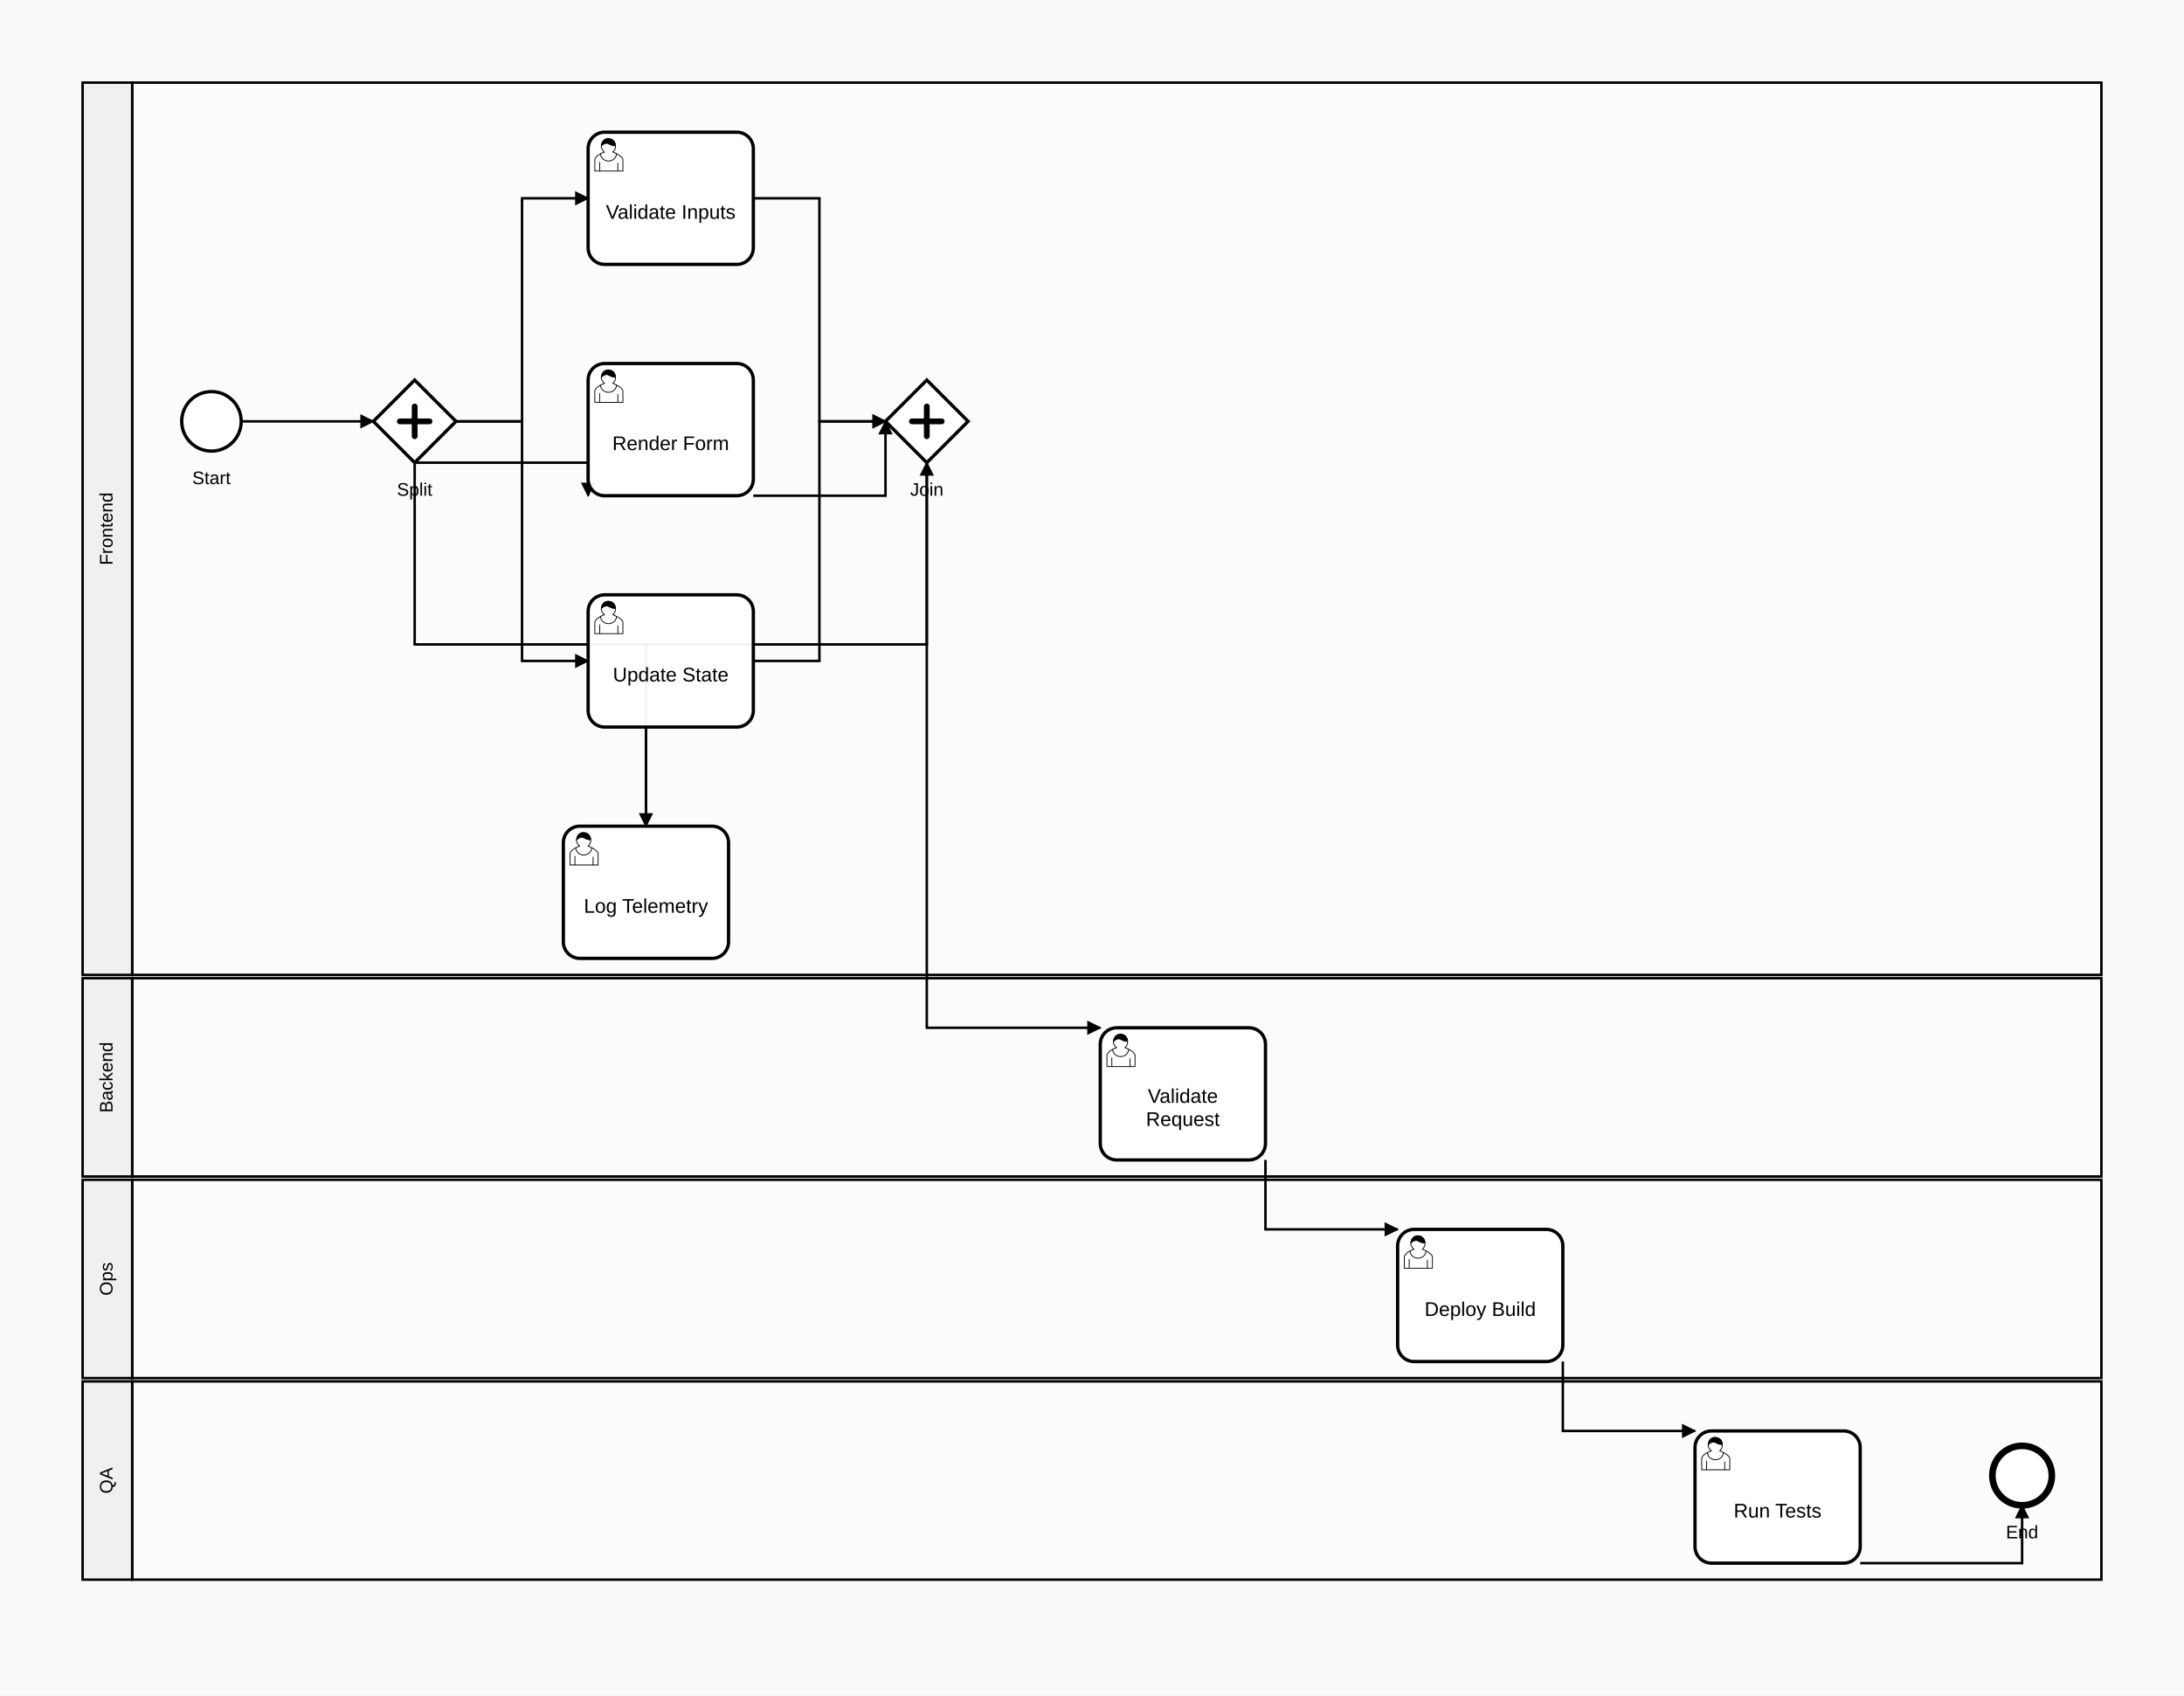
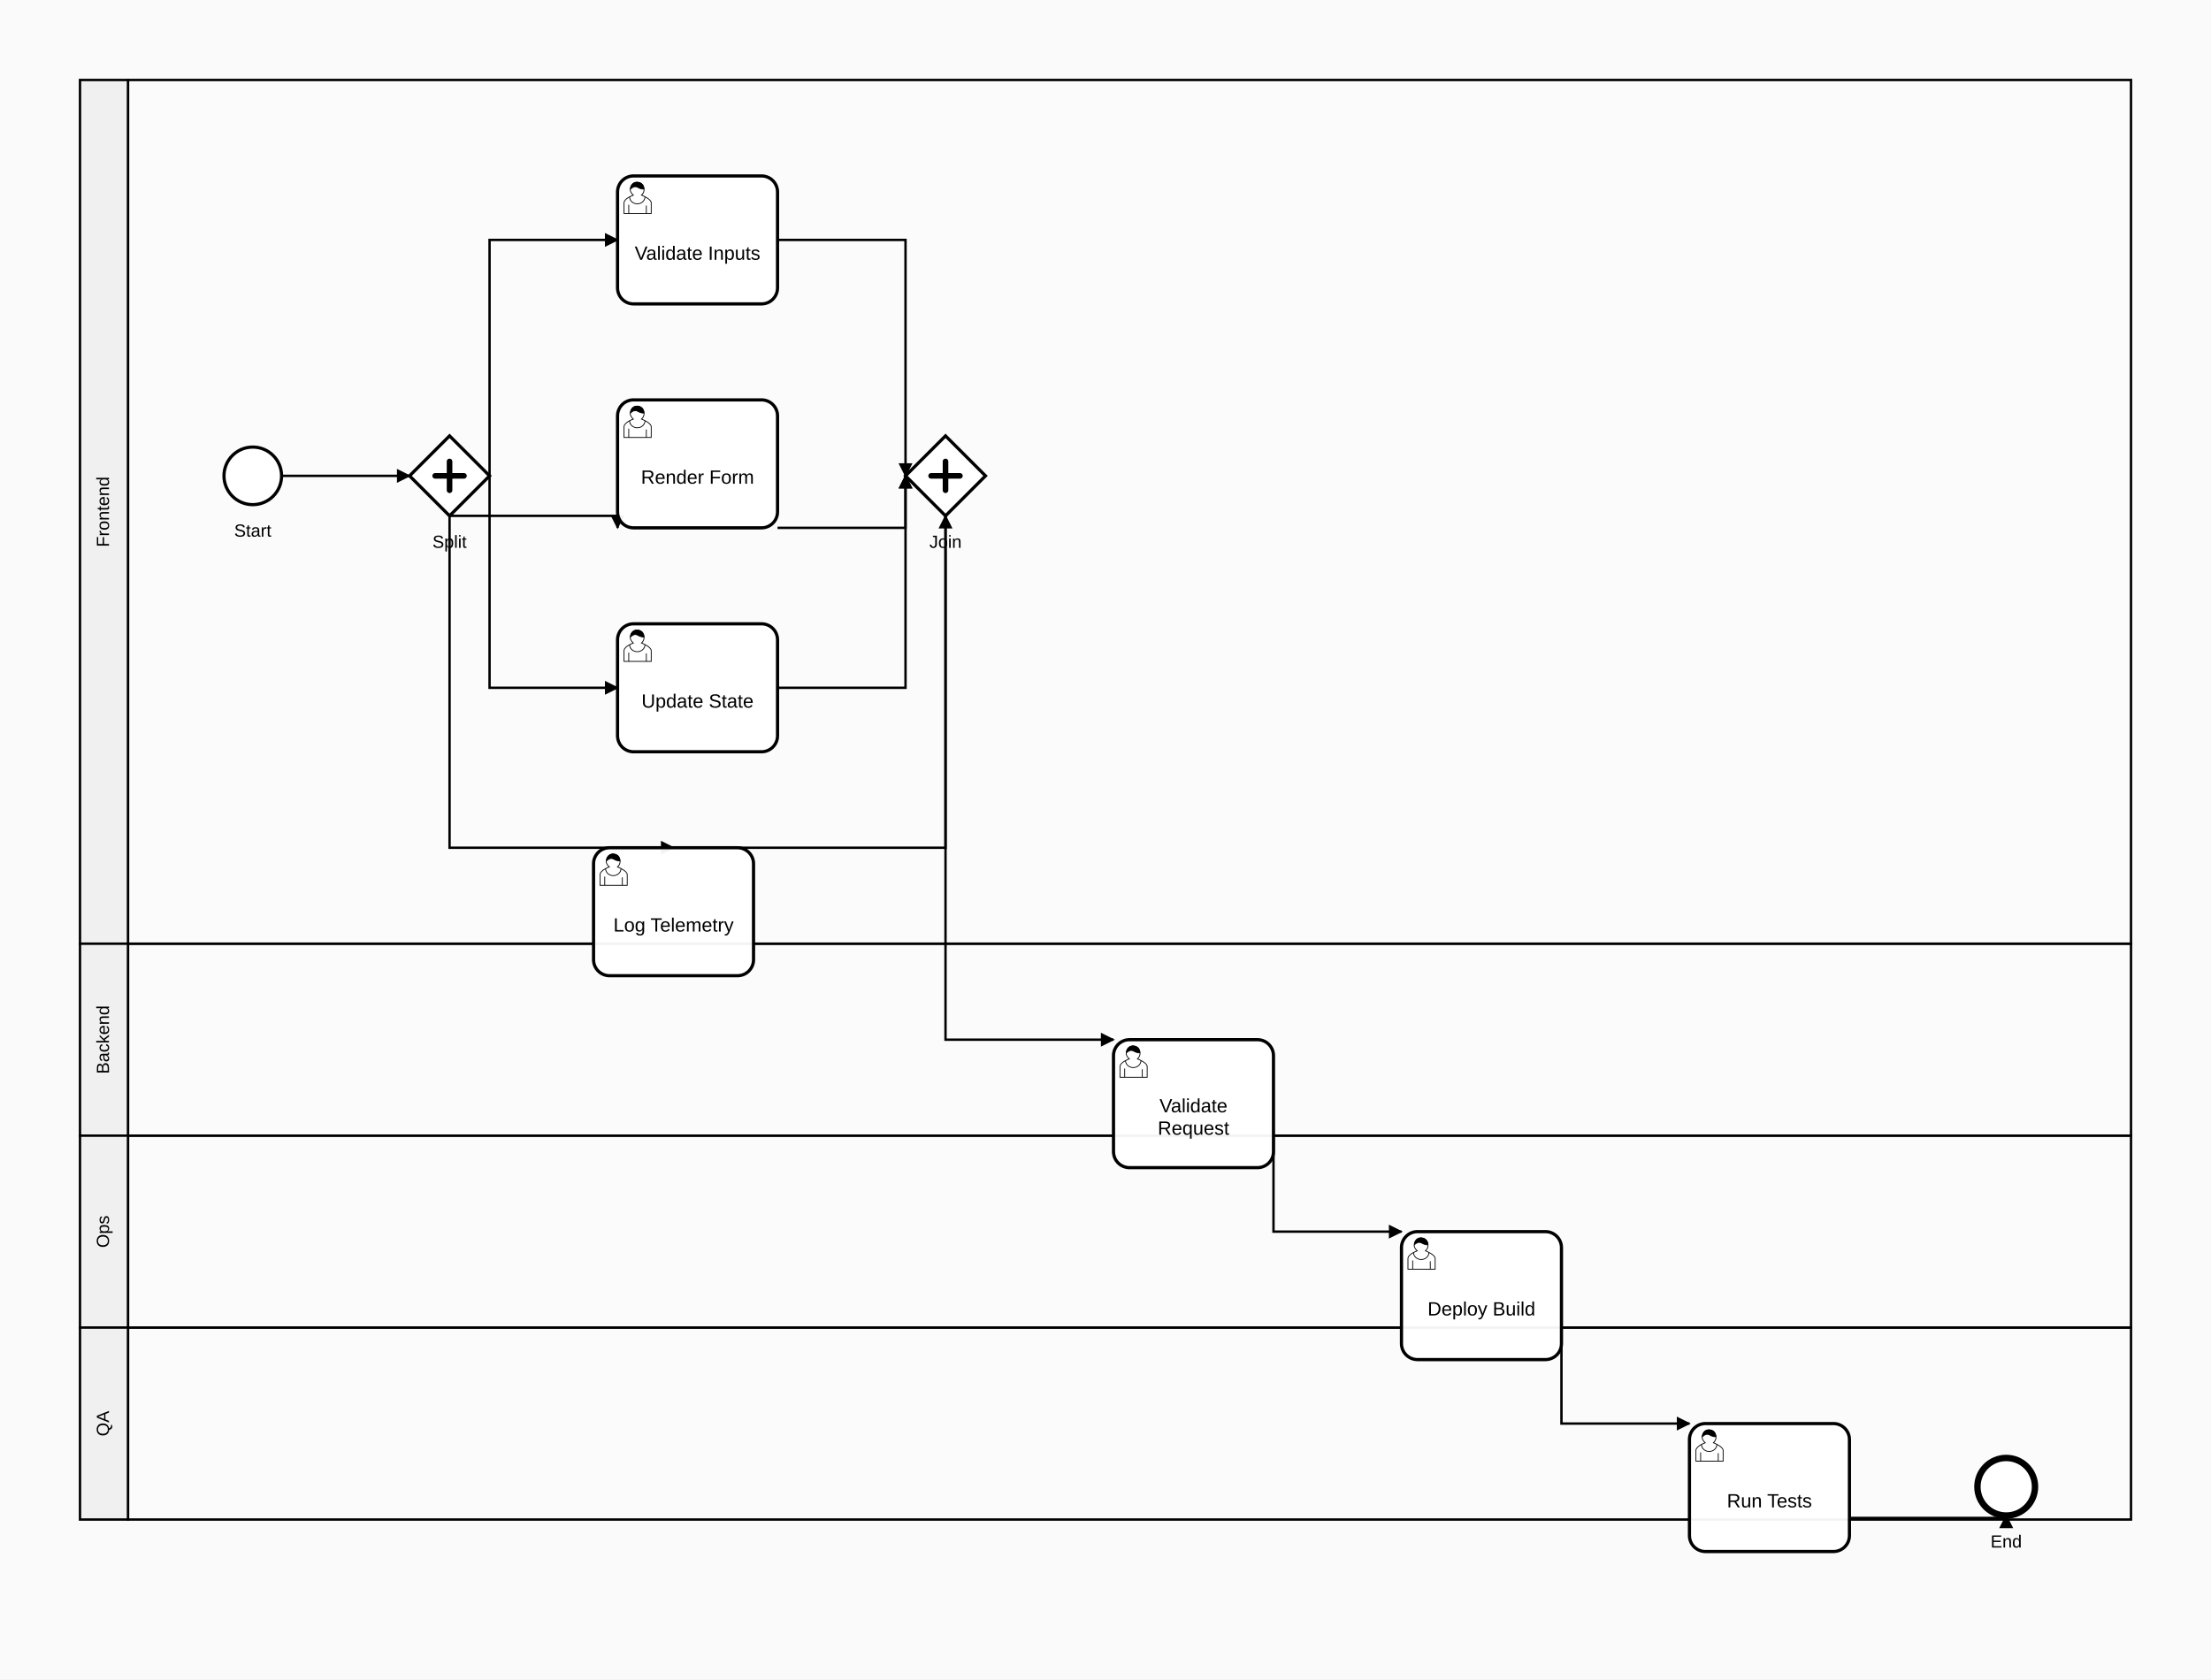
- <svg xmlns="http://www.w3.org/2000/svg" width="1322" height="1026" viewBox="0 0 1322 1026" font-family="Arial, sans-serif">
+ <svg xmlns="http://www.w3.org/2000/svg" width="1382" height="1050" viewBox="0 0 1382 1050" font-family="Arial, sans-serif">
  <defs>
    <marker id="seq-end" viewBox="0 0 20 20" refX="11" refY="10" markerWidth="10" markerHeight="10" orient="auto">
      <path d="M 1 5 L 11 10 L 1 15 Z" fill="#000000" stroke="#000000" stroke-width="1" />
    </marker>
    <marker id="seq-default-src" viewBox="0 0 20 20" refX="6" refY="10" markerWidth="10" markerHeight="10" orient="auto">
      <path d="M 6 3 L 10 17" stroke="#000000" stroke-width="1.5" />
    </marker>
    <marker id="seq-conditional-src" viewBox="0 0 20 20" refX="1" refY="10" markerWidth="12" markerHeight="12" orient="auto">
      <path d="M 1 10 L 8 6 L 15 10 L 8 14 Z" fill="#ffffff" stroke="#000000" stroke-width="1" />
    </marker>
    <marker id="msg-start" viewBox="0 0 20 20" refX="6" refY="6" markerWidth="20" markerHeight="20" orient="auto">
      <circle cx="6" cy="6" r="3.5" fill="#ffffff" stroke="#000000" stroke-width="1" />
    </marker>
    <marker id="msg-end" viewBox="0 0 20 20" refX="8.5" refY="5" markerWidth="20" markerHeight="20" orient="auto">
      <path d="m 1 5 l 0 -3 l 7 3 l -7 3 z" fill="#ffffff" stroke="#000000" stroke-width="1" stroke-linecap="butt" />
    </marker>
    <marker id="assoc-end" viewBox="0 0 20 20" refX="11" refY="10" markerWidth="10" markerHeight="10" orient="auto">
      <path d="M 1 5 L 11 10 L 1 15" fill="none" stroke="#000000" stroke-width="1.5" />
    </marker>
  </defs>
-   <rect width="1322" height="1026" fill="#fafafa" />
-   <rect x="80" y="50" width="1192" height="540" fill="#ffffff" fill-opacity="0.25" stroke="#000000" stroke-width="1.5" />
+   <rect width="1382" height="1050" fill="#fafafa" />
+   <rect x="80" y="50" width="1252" height="540" fill="#ffffff" fill-opacity="0.25" stroke="#000000" stroke-width="1.5" />
  <rect x="50" y="50" width="30" height="540" fill="#f0f0f0" stroke="#000000" stroke-width="1.5" />
  <text x="65" y="320" text-anchor="middle" dominant-baseline="middle" font-size="11" fill="#000000" transform="rotate(-90,65,320)">Frontend</text>
-   <rect x="80" y="592" width="1192" height="120" fill="#ffffff" fill-opacity="0.25" stroke="#000000" stroke-width="1.5" />
-   <rect x="50" y="592" width="30" height="120" fill="#f0f0f0" stroke="#000000" stroke-width="1.5" />
-   <text x="65" y="652" text-anchor="middle" dominant-baseline="middle" font-size="11" fill="#000000" transform="rotate(-90,65,652)">Backend</text>
-   <rect x="80" y="714" width="1192" height="120" fill="#ffffff" fill-opacity="0.25" stroke="#000000" stroke-width="1.5" />
-   <rect x="50" y="714" width="30" height="120" fill="#f0f0f0" stroke="#000000" stroke-width="1.5" />
-   <text x="65" y="774" text-anchor="middle" dominant-baseline="middle" font-size="11" fill="#000000" transform="rotate(-90,65,774)">Ops</text>
-   <rect x="80" y="836" width="1192" height="120" fill="#ffffff" fill-opacity="0.25" stroke="#000000" stroke-width="1.5" />
-   <rect x="50" y="836" width="30" height="120" fill="#f0f0f0" stroke="#000000" stroke-width="1.5" />
-   <text x="65" y="896" text-anchor="middle" dominant-baseline="middle" font-size="11" fill="#000000" transform="rotate(-90,65,896)">QA</text>
-   <path d="M 146 255 L 226 255" stroke="#000000" stroke-width="1.5" fill="none" marker-end="url(#seq-end)" />
-   <path d="M 276 255 L 316 255 L 316 120 L 356 120" stroke="#000000" stroke-width="1.5" fill="none" marker-end="url(#seq-end)" />
-   <path d="M 251 280 L 356 280 L 356 300" stroke="#000000" stroke-width="1.5" fill="none" marker-end="url(#seq-end)" />
-   <path d="M 276 255 L 316 255 L 316 400 L 356 400" stroke="#000000" stroke-width="1.5" fill="none" marker-end="url(#seq-end)" />
-   <path d="M 251 280 L 251 390 L 391 390 L 391 500" stroke="#000000" stroke-width="1.5" fill="none" marker-end="url(#seq-end)" />
-   <path d="M 456 120 L 496 120 L 496 255 L 536 255" stroke="#000000" stroke-width="1.5" fill="none" marker-end="url(#seq-end)" />
-   <path d="M 456 300 L 536 300 L 536 255" stroke="#000000" stroke-width="1.5" fill="none" marker-end="url(#seq-end)" />
-   <path d="M 456 400 L 496 400 L 496 255 L 536 255" stroke="#000000" stroke-width="1.5" fill="none" marker-end="url(#seq-end)" />
-   <path d="M 391 500 L 391 390 L 561 390 L 561 280" stroke="#000000" stroke-width="1.5" fill="none" marker-end="url(#seq-end)" />
-   <path d="M 561 280 L 561 622 L 666 622" stroke="#000000" stroke-width="1.5" fill="none" marker-end="url(#seq-end)" />
-   <path d="M 766 702 L 766 744 L 846 744" stroke="#000000" stroke-width="1.5" fill="none" marker-end="url(#seq-end)" />
-   <path d="M 946 824 L 946 866 L 1026 866" stroke="#000000" stroke-width="1.5" fill="none" marker-end="url(#seq-end)" />
-   <path d="M 1126 946 L 1224 946 L 1224 911" stroke="#000000" stroke-width="1.5" fill="none" marker-end="url(#seq-end)" />
-   <circle cx="128" cy="255" r="18" fill="#ffffff" fill-opacity="0.95" stroke="#000000" stroke-width="2" />
-   <text x="128" y="293" text-anchor="middle" font-size="11" fill="#000000">Start</text>
-   <polygon points="251,230 276,255 251,280 226,255" fill="#ffffff" fill-opacity="0.95" stroke="#000000" stroke-width="2" />
-   <line x1="251" y1="246" x2="251" y2="264" stroke="#000000" stroke-width="3.5" stroke-linecap="round" />
-   <line x1="242" y1="255" x2="260" y2="255" stroke="#000000" stroke-width="3.5" stroke-linecap="round" />
-   <text x="251" y="300" text-anchor="middle" font-size="11" fill="#000000">Split</text>
-   <rect x="356" y="80" width="100" height="80" rx="10" ry="10" fill="#ffffff" fill-opacity="0.95" stroke="#000000" stroke-width="2" />
+   <rect x="80" y="590" width="1252" height="120" fill="#ffffff" fill-opacity="0.25" stroke="#000000" stroke-width="1.5" />
+   <rect x="50" y="590" width="30" height="120" fill="#f0f0f0" stroke="#000000" stroke-width="1.5" />
+   <text x="65" y="650" text-anchor="middle" dominant-baseline="middle" font-size="11" fill="#000000" transform="rotate(-90,65,650)">Backend</text>
+   <rect x="80" y="710" width="1252" height="120" fill="#ffffff" fill-opacity="0.25" stroke="#000000" stroke-width="1.5" />
+   <rect x="50" y="710" width="30" height="120" fill="#f0f0f0" stroke="#000000" stroke-width="1.5" />
+   <text x="65" y="770" text-anchor="middle" dominant-baseline="middle" font-size="11" fill="#000000" transform="rotate(-90,65,770)">Ops</text>
+   <rect x="80" y="830" width="1252" height="120" fill="#ffffff" fill-opacity="0.25" stroke="#000000" stroke-width="1.5" />
+   <rect x="50" y="830" width="30" height="120" fill="#f0f0f0" stroke="#000000" stroke-width="1.5" />
+   <text x="65" y="890" text-anchor="middle" dominant-baseline="middle" font-size="11" fill="#000000" transform="rotate(-90,65,890)">QA</text>
+   <path d="M 176 297.5 L 256 297.5" stroke="#000000" stroke-width="1.5" fill="none" marker-end="url(#seq-end)" />
+   <path d="M 306 297.5 L 306 150 L 386 150" stroke="#000000" stroke-width="1.5" fill="none" marker-end="url(#seq-end)" />
+   <path d="M 281 322.5 L 386 322.5 L 386 330" stroke="#000000" stroke-width="1.5" fill="none" marker-end="url(#seq-end)" />
+   <path d="M 306 297.5 L 306 430 L 386 430" stroke="#000000" stroke-width="1.5" fill="none" marker-end="url(#seq-end)" />
+   <path d="M 281 322.5 L 281 530 L 421 530" stroke="#000000" stroke-width="1.5" fill="none" marker-end="url(#seq-end)" />
+   <path d="M 486 150 L 566 150 L 566 297.5" stroke="#000000" stroke-width="1.5" fill="none" marker-end="url(#seq-end)" />
+   <path d="M 486 330 L 566 330 L 566 297.5" stroke="#000000" stroke-width="1.5" fill="none" marker-end="url(#seq-end)" />
+   <path d="M 486 430 L 566 430 L 566 297.5" stroke="#000000" stroke-width="1.5" fill="none" marker-end="url(#seq-end)" />
+   <path d="M 421 530 L 591 530 L 591 322.5" stroke="#000000" stroke-width="1.5" fill="none" marker-end="url(#seq-end)" />
+   <path d="M 591 322.5 L 591 650 L 696 650" stroke="#000000" stroke-width="1.5" fill="none" marker-end="url(#seq-end)" />
+   <path d="M 796 709 L 796 770 L 876 770" stroke="#000000" stroke-width="1.5" fill="none" marker-end="url(#seq-end)" />
+   <path d="M 976 829 L 976 890 L 1056 890" stroke="#000000" stroke-width="1.5" fill="none" marker-end="url(#seq-end)" />
+   <path d="M 1156 949 L 1254 949 L 1254 947.5" stroke="#000000" stroke-width="1.5" fill="none" marker-end="url(#seq-end)" />
+   <circle cx="158" cy="297.5" r="18" fill="#ffffff" fill-opacity="0.95" stroke="#000000" stroke-width="2" />
+   <text x="158" y="335.5" text-anchor="middle" font-size="11" fill="#000000">Start</text>
+   <polygon points="281,272.5 306,297.5 281,322.5 256,297.5" fill="#ffffff" fill-opacity="0.95" stroke="#000000" stroke-width="2" />
+   <line x1="281" y1="288.5" x2="281" y2="306.5" stroke="#000000" stroke-width="3.5" stroke-linecap="round" />
+   <line x1="272" y1="297.5" x2="290" y2="297.5" stroke="#000000" stroke-width="3.5" stroke-linecap="round" />
+   <text x="281" y="342.5" text-anchor="middle" font-size="11" fill="#000000">Split</text>
+   <rect x="386" y="110" width="100" height="80" rx="10" ry="10" fill="#ffffff" fill-opacity="0.95" stroke="#000000" stroke-width="2" />
  <g>
-     <path d="m 371,92 c 0.909,-0.845 1.594,-2.049 1.594,-3.385 0,-2.554 -1.805,-4.622 -4.357,-4.622 -2.552,0 -4.288,2.068 -4.288,4.622 0,1.348 0.974,2.562 1.896,3.405 -0.529,0.187 -5.669,2.097 -5.794,4.756 v 6.718 h 17 v -6.718 c 0,-2.298 -5.528,-4.595 -6.051,-4.776 z m -8,6 l 0,5.5 m 11,0 l 0,-5" fill="#ffffff" stroke="#000000" stroke-width="0.5" />
-     <path d="m 373.162,93.009 c 0,2.447 -2.158,4.431 -4.821,4.431 -2.665,0 -4.822,-1.981 -4.822,-4.431" fill="none" stroke="#000000" stroke-width="0.5" />
-     <path d="m 364.1,88.2 c 0,0 2.251,-2.358 4.274,-1.177 2.024,1.181 4.221,1.537 4.124,0.965 -0.098,-0.57 -0.117,-3.791 -4.191,-4.136 -3.575,0.001 -4.208,3.367 -4.207,4.348 z" fill="#000000" stroke="#000000" stroke-width="0.5" />
+     <path d="m 401,122 c 0.909,-0.845 1.594,-2.049 1.594,-3.385 0,-2.554 -1.805,-4.622 -4.357,-4.622 -2.552,0 -4.288,2.068 -4.288,4.622 0,1.348 0.974,2.562 1.896,3.405 -0.529,0.187 -5.669,2.097 -5.794,4.756 v 6.718 h 17 v -6.718 c 0,-2.298 -5.528,-4.595 -6.051,-4.776 z m -8,6 l 0,5.5 m 11,0 l 0,-5" fill="#ffffff" stroke="#000000" stroke-width="0.5" />
+     <path d="m 403.162,123.009 c 0,2.447 -2.158,4.431 -4.821,4.431 -2.665,0 -4.822,-1.981 -4.822,-4.431" fill="none" stroke="#000000" stroke-width="0.5" />
+     <path d="m 394.1,118.2 c 0,0 2.251,-2.358 4.274,-1.177 2.024,1.181 4.221,1.537 4.124,0.965 -0.098,-0.57 -0.117,-3.791 -4.191,-4.136 -3.575,0.001 -4.208,3.367 -4.207,4.348 z" fill="#000000" stroke="#000000" stroke-width="0.5" />
  </g>
-   <text x="406" y="129" text-anchor="middle" dominant-baseline="middle" font-size="12" fill="#000000">Validate Inputs</text>
-   <rect x="356" y="220" width="100" height="80" rx="10" ry="10" fill="#ffffff" fill-opacity="0.95" stroke="#000000" stroke-width="2" />
+   <text x="436" y="159" text-anchor="middle" dominant-baseline="middle" font-size="12" fill="#000000">Validate Inputs</text>
+   <rect x="386" y="250" width="100" height="80" rx="10" ry="10" fill="#ffffff" fill-opacity="0.95" stroke="#000000" stroke-width="2" />
  <g>
-     <path d="m 371,232 c 0.909,-0.845 1.594,-2.049 1.594,-3.385 0,-2.554 -1.805,-4.622 -4.357,-4.622 -2.552,0 -4.288,2.068 -4.288,4.622 0,1.348 0.974,2.562 1.896,3.405 -0.529,0.187 -5.669,2.097 -5.794,4.756 v 6.718 h 17 v -6.718 c 0,-2.298 -5.528,-4.595 -6.051,-4.776 z m -8,6 l 0,5.5 m 11,0 l 0,-5" fill="#ffffff" stroke="#000000" stroke-width="0.5" />
-     <path d="m 373.162,233.009 c 0,2.447 -2.158,4.431 -4.821,4.431 -2.665,0 -4.822,-1.981 -4.822,-4.431" fill="none" stroke="#000000" stroke-width="0.5" />
-     <path d="m 364.1,228.2 c 0,0 2.251,-2.358 4.274,-1.177 2.024,1.181 4.221,1.537 4.124,0.965 -0.098,-0.57 -0.117,-3.791 -4.191,-4.136 -3.575,0.001 -4.208,3.367 -4.207,4.348 z" fill="#000000" stroke="#000000" stroke-width="0.5" />
+     <path d="m 401,262 c 0.909,-0.845 1.594,-2.049 1.594,-3.385 0,-2.554 -1.805,-4.622 -4.357,-4.622 -2.552,0 -4.288,2.068 -4.288,4.622 0,1.348 0.974,2.562 1.896,3.405 -0.529,0.187 -5.669,2.097 -5.794,4.756 v 6.718 h 17 v -6.718 c 0,-2.298 -5.528,-4.595 -6.051,-4.776 z m -8,6 l 0,5.5 m 11,0 l 0,-5" fill="#ffffff" stroke="#000000" stroke-width="0.5" />
+     <path d="m 403.162,263.009 c 0,2.447 -2.158,4.431 -4.821,4.431 -2.665,0 -4.822,-1.981 -4.822,-4.431" fill="none" stroke="#000000" stroke-width="0.5" />
+     <path d="m 394.1,258.2 c 0,0 2.251,-2.358 4.274,-1.177 2.024,1.181 4.221,1.537 4.124,0.965 -0.098,-0.57 -0.117,-3.791 -4.191,-4.136 -3.575,0.001 -4.208,3.367 -4.207,4.348 z" fill="#000000" stroke="#000000" stroke-width="0.5" />
  </g>
-   <text x="406" y="269" text-anchor="middle" dominant-baseline="middle" font-size="12" fill="#000000">Render Form</text>
-   <rect x="356" y="360" width="100" height="80" rx="10" ry="10" fill="#ffffff" fill-opacity="0.95" stroke="#000000" stroke-width="2" />
+   <text x="436" y="299" text-anchor="middle" dominant-baseline="middle" font-size="12" fill="#000000">Render Form</text>
+   <rect x="386" y="390" width="100" height="80" rx="10" ry="10" fill="#ffffff" fill-opacity="0.95" stroke="#000000" stroke-width="2" />
  <g>
-     <path d="m 371,372 c 0.909,-0.845 1.594,-2.049 1.594,-3.385 0,-2.554 -1.805,-4.622 -4.357,-4.622 -2.552,0 -4.288,2.068 -4.288,4.622 0,1.348 0.974,2.562 1.896,3.405 -0.529,0.187 -5.669,2.097 -5.794,4.756 v 6.718 h 17 v -6.718 c 0,-2.298 -5.528,-4.595 -6.051,-4.776 z m -8,6 l 0,5.5 m 11,0 l 0,-5" fill="#ffffff" stroke="#000000" stroke-width="0.5" />
-     <path d="m 373.162,373.009 c 0,2.447 -2.158,4.431 -4.821,4.431 -2.665,0 -4.822,-1.981 -4.822,-4.431" fill="none" stroke="#000000" stroke-width="0.5" />
-     <path d="m 364.1,368.2 c 0,0 2.251,-2.358 4.274,-1.177 2.024,1.181 4.221,1.537 4.124,0.965 -0.098,-0.57 -0.117,-3.791 -4.191,-4.136 -3.575,0.001 -4.208,3.367 -4.207,4.348 z" fill="#000000" stroke="#000000" stroke-width="0.5" />
+     <path d="m 401,402 c 0.909,-0.845 1.594,-2.049 1.594,-3.385 0,-2.554 -1.805,-4.622 -4.357,-4.622 -2.552,0 -4.288,2.068 -4.288,4.622 0,1.348 0.974,2.562 1.896,3.405 -0.529,0.187 -5.669,2.097 -5.794,4.756 v 6.718 h 17 v -6.718 c 0,-2.298 -5.528,-4.595 -6.051,-4.776 z m -8,6 l 0,5.5 m 11,0 l 0,-5" fill="#ffffff" stroke="#000000" stroke-width="0.5" />
+     <path d="m 403.162,403.009 c 0,2.447 -2.158,4.431 -4.821,4.431 -2.665,0 -4.822,-1.981 -4.822,-4.431" fill="none" stroke="#000000" stroke-width="0.5" />
+     <path d="m 394.1,398.2 c 0,0 2.251,-2.358 4.274,-1.177 2.024,1.181 4.221,1.537 4.124,0.965 -0.098,-0.57 -0.117,-3.791 -4.191,-4.136 -3.575,0.001 -4.208,3.367 -4.207,4.348 z" fill="#000000" stroke="#000000" stroke-width="0.5" />
  </g>
-   <text x="406" y="409" text-anchor="middle" dominant-baseline="middle" font-size="12" fill="#000000">Update State</text>
-   <rect x="341" y="500" width="100" height="80" rx="10" ry="10" fill="#ffffff" fill-opacity="0.95" stroke="#000000" stroke-width="2" />
+   <text x="436" y="439" text-anchor="middle" dominant-baseline="middle" font-size="12" fill="#000000">Update State</text>
+   <rect x="371" y="530" width="100" height="80" rx="10" ry="10" fill="#ffffff" fill-opacity="0.95" stroke="#000000" stroke-width="2" />
  <g>
-     <path d="m 356,512 c 0.909,-0.845 1.594,-2.049 1.594,-3.385 0,-2.554 -1.805,-4.622 -4.357,-4.622 -2.552,0 -4.288,2.068 -4.288,4.622 0,1.348 0.974,2.562 1.896,3.405 -0.529,0.187 -5.669,2.097 -5.794,4.756 v 6.718 h 17 v -6.718 c 0,-2.298 -5.528,-4.595 -6.051,-4.776 z m -8,6 l 0,5.5 m 11,0 l 0,-5" fill="#ffffff" stroke="#000000" stroke-width="0.5" />
-     <path d="m 358.162,513.009 c 0,2.447 -2.158,4.431 -4.821,4.431 -2.665,0 -4.822,-1.981 -4.822,-4.431" fill="none" stroke="#000000" stroke-width="0.5" />
-     <path d="m 349.1,508.2 c 0,0 2.251,-2.358 4.274,-1.177 2.024,1.181 4.221,1.537 4.124,0.965 -0.098,-0.57 -0.117,-3.791 -4.191,-4.136 -3.575,0.001 -4.208,3.367 -4.207,4.348 z" fill="#000000" stroke="#000000" stroke-width="0.5" />
+     <path d="m 386,542 c 0.909,-0.845 1.594,-2.049 1.594,-3.385 0,-2.554 -1.805,-4.622 -4.357,-4.622 -2.552,0 -4.288,2.068 -4.288,4.622 0,1.348 0.974,2.562 1.896,3.405 -0.529,0.187 -5.669,2.097 -5.794,4.756 v 6.718 h 17 v -6.718 c 0,-2.298 -5.528,-4.595 -6.051,-4.776 z m -8,6 l 0,5.5 m 11,0 l 0,-5" fill="#ffffff" stroke="#000000" stroke-width="0.5" />
+     <path d="m 388.162,543.009 c 0,2.447 -2.158,4.431 -4.821,4.431 -2.665,0 -4.822,-1.981 -4.822,-4.431" fill="none" stroke="#000000" stroke-width="0.5" />
+     <path d="m 379.1,538.2 c 0,0 2.251,-2.358 4.274,-1.177 2.024,1.181 4.221,1.537 4.124,0.965 -0.098,-0.57 -0.117,-3.791 -4.191,-4.136 -3.575,0.001 -4.208,3.367 -4.207,4.348 z" fill="#000000" stroke="#000000" stroke-width="0.5" />
  </g>
-   <text x="391" y="549" text-anchor="middle" dominant-baseline="middle" font-size="12" fill="#000000">Log Telemetry</text>
-   <polygon points="561,230 586,255 561,280 536,255" fill="#ffffff" fill-opacity="0.95" stroke="#000000" stroke-width="2" />
-   <line x1="561" y1="246" x2="561" y2="264" stroke="#000000" stroke-width="3.5" stroke-linecap="round" />
-   <line x1="552" y1="255" x2="570" y2="255" stroke="#000000" stroke-width="3.5" stroke-linecap="round" />
-   <text x="561" y="300" text-anchor="middle" font-size="11" fill="#000000">Join</text>
-   <rect x="666" y="622" width="100" height="80" rx="10" ry="10" fill="#ffffff" fill-opacity="0.95" stroke="#000000" stroke-width="2" />
+   <text x="421" y="579" text-anchor="middle" dominant-baseline="middle" font-size="12" fill="#000000">Log Telemetry</text>
+   <polygon points="591,272.5 616,297.5 591,322.5 566,297.5" fill="#ffffff" fill-opacity="0.95" stroke="#000000" stroke-width="2" />
+   <line x1="591" y1="288.5" x2="591" y2="306.5" stroke="#000000" stroke-width="3.5" stroke-linecap="round" />
+   <line x1="582" y1="297.5" x2="600" y2="297.5" stroke="#000000" stroke-width="3.5" stroke-linecap="round" />
+   <text x="591" y="342.5" text-anchor="middle" font-size="11" fill="#000000">Join</text>
+   <rect x="696" y="650" width="100" height="80" rx="10" ry="10" fill="#ffffff" fill-opacity="0.95" stroke="#000000" stroke-width="2" />
  <g>
-     <path d="m 681,634 c 0.909,-0.845 1.594,-2.049 1.594,-3.385 0,-2.554 -1.805,-4.622 -4.357,-4.622 -2.552,0 -4.288,2.068 -4.288,4.622 0,1.348 0.974,2.562 1.896,3.405 -0.529,0.187 -5.669,2.097 -5.794,4.756 v 6.718 h 17 v -6.718 c 0,-2.298 -5.528,-4.595 -6.051,-4.776 z m -8,6 l 0,5.5 m 11,0 l 0,-5" fill="#ffffff" stroke="#000000" stroke-width="0.5" />
-     <path d="m 683.162,635.009 c 0,2.447 -2.158,4.431 -4.821,4.431 -2.665,0 -4.822,-1.981 -4.822,-4.431" fill="none" stroke="#000000" stroke-width="0.5" />
-     <path d="m 674.1,630.2 c 0,0 2.251,-2.358 4.274,-1.177 2.024,1.181 4.221,1.537 4.124,0.965 -0.098,-0.57 -0.117,-3.791 -4.191,-4.136 -3.575,0.001 -4.208,3.367 -4.207,4.348 z" fill="#000000" stroke="#000000" stroke-width="0.5" />
+     <path d="m 711,662 c 0.909,-0.845 1.594,-2.049 1.594,-3.385 0,-2.554 -1.805,-4.622 -4.357,-4.622 -2.552,0 -4.288,2.068 -4.288,4.622 0,1.348 0.974,2.562 1.896,3.405 -0.529,0.187 -5.669,2.097 -5.794,4.756 v 6.718 h 17 v -6.718 c 0,-2.298 -5.528,-4.595 -6.051,-4.776 z m -8,6 l 0,5.5 m 11,0 l 0,-5" fill="#ffffff" stroke="#000000" stroke-width="0.5" />
+     <path d="m 713.162,663.009 c 0,2.447 -2.158,4.431 -4.821,4.431 -2.665,0 -4.822,-1.981 -4.822,-4.431" fill="none" stroke="#000000" stroke-width="0.5" />
+     <path d="m 704.1,658.2 c 0,0 2.251,-2.358 4.274,-1.177 2.024,1.181 4.221,1.537 4.124,0.965 -0.098,-0.57 -0.117,-3.791 -4.191,-4.136 -3.575,0.001 -4.208,3.367 -4.207,4.348 z" fill="#000000" stroke="#000000" stroke-width="0.5" />
  </g>
-   <text x="716" y="664" text-anchor="middle" dominant-baseline="middle" font-size="12" fill="#000000">Validate</text>
-   <text x="716" y="678" text-anchor="middle" dominant-baseline="middle" font-size="12" fill="#000000">Request</text>
-   <rect x="846" y="744" width="100" height="80" rx="10" ry="10" fill="#ffffff" fill-opacity="0.95" stroke="#000000" stroke-width="2" />
+   <text x="746" y="692" text-anchor="middle" dominant-baseline="middle" font-size="12" fill="#000000">Validate</text>
+   <text x="746" y="706" text-anchor="middle" dominant-baseline="middle" font-size="12" fill="#000000">Request</text>
+   <rect x="876" y="770" width="100" height="80" rx="10" ry="10" fill="#ffffff" fill-opacity="0.95" stroke="#000000" stroke-width="2" />
  <g>
-     <path d="m 861,756 c 0.909,-0.845 1.594,-2.049 1.594,-3.385 0,-2.554 -1.805,-4.622 -4.357,-4.622 -2.552,0 -4.288,2.068 -4.288,4.622 0,1.348 0.974,2.562 1.896,3.405 -0.529,0.187 -5.669,2.097 -5.794,4.756 v 6.718 h 17 v -6.718 c 0,-2.298 -5.528,-4.595 -6.051,-4.776 z m -8,6 l 0,5.5 m 11,0 l 0,-5" fill="#ffffff" stroke="#000000" stroke-width="0.5" />
-     <path d="m 863.162,757.009 c 0,2.447 -2.158,4.431 -4.821,4.431 -2.665,0 -4.822,-1.981 -4.822,-4.431" fill="none" stroke="#000000" stroke-width="0.5" />
-     <path d="m 854.1,752.2 c 0,0 2.251,-2.358 4.274,-1.177 2.024,1.181 4.221,1.537 4.124,0.965 -0.098,-0.57 -0.117,-3.791 -4.191,-4.136 -3.575,0.001 -4.208,3.367 -4.207,4.348 z" fill="#000000" stroke="#000000" stroke-width="0.5" />
+     <path d="m 891,782 c 0.909,-0.845 1.594,-2.049 1.594,-3.385 0,-2.554 -1.805,-4.622 -4.357,-4.622 -2.552,0 -4.288,2.068 -4.288,4.622 0,1.348 0.974,2.562 1.896,3.405 -0.529,0.187 -5.669,2.097 -5.794,4.756 v 6.718 h 17 v -6.718 c 0,-2.298 -5.528,-4.595 -6.051,-4.776 z m -8,6 l 0,5.5 m 11,0 l 0,-5" fill="#ffffff" stroke="#000000" stroke-width="0.5" />
+     <path d="m 893.162,783.009 c 0,2.447 -2.158,4.431 -4.821,4.431 -2.665,0 -4.822,-1.981 -4.822,-4.431" fill="none" stroke="#000000" stroke-width="0.5" />
+     <path d="m 884.1,778.2 c 0,0 2.251,-2.358 4.274,-1.177 2.024,1.181 4.221,1.537 4.124,0.965 -0.098,-0.57 -0.117,-3.791 -4.191,-4.136 -3.575,0.001 -4.208,3.367 -4.207,4.348 z" fill="#000000" stroke="#000000" stroke-width="0.5" />
  </g>
-   <text x="896" y="793" text-anchor="middle" dominant-baseline="middle" font-size="12" fill="#000000">Deploy Build</text>
-   <rect x="1026" y="866" width="100" height="80" rx="10" ry="10" fill="#ffffff" fill-opacity="0.95" stroke="#000000" stroke-width="2" />
+   <text x="926" y="819" text-anchor="middle" dominant-baseline="middle" font-size="12" fill="#000000">Deploy Build</text>
+   <rect x="1056" y="890" width="100" height="80" rx="10" ry="10" fill="#ffffff" fill-opacity="0.95" stroke="#000000" stroke-width="2" />
  <g>
-     <path d="m 1041,878 c 0.909,-0.845 1.594,-2.049 1.594,-3.385 0,-2.554 -1.805,-4.622 -4.357,-4.622 -2.552,0 -4.288,2.068 -4.288,4.622 0,1.348 0.974,2.562 1.896,3.405 -0.529,0.187 -5.669,2.097 -5.794,4.756 v 6.718 h 17 v -6.718 c 0,-2.298 -5.528,-4.595 -6.051,-4.776 z m -8,6 l 0,5.5 m 11,0 l 0,-5" fill="#ffffff" stroke="#000000" stroke-width="0.5" />
-     <path d="m 1043.162,879.009 c 0,2.447 -2.158,4.431 -4.821,4.431 -2.665,0 -4.822,-1.981 -4.822,-4.431" fill="none" stroke="#000000" stroke-width="0.5" />
-     <path d="m 1034.1,874.2 c 0,0 2.251,-2.358 4.274,-1.177 2.024,1.181 4.221,1.537 4.124,0.965 -0.098,-0.57 -0.117,-3.791 -4.191,-4.136 -3.575,0.001 -4.208,3.367 -4.207,4.348 z" fill="#000000" stroke="#000000" stroke-width="0.5" />
+     <path d="m 1071,902 c 0.909,-0.845 1.594,-2.049 1.594,-3.385 0,-2.554 -1.805,-4.622 -4.357,-4.622 -2.552,0 -4.288,2.068 -4.288,4.622 0,1.348 0.974,2.562 1.896,3.405 -0.529,0.187 -5.669,2.097 -5.794,4.756 v 6.718 h 17 v -6.718 c 0,-2.298 -5.528,-4.595 -6.051,-4.776 z m -8,6 l 0,5.5 m 11,0 l 0,-5" fill="#ffffff" stroke="#000000" stroke-width="0.5" />
+     <path d="m 1073.162,903.009 c 0,2.447 -2.158,4.431 -4.821,4.431 -2.665,0 -4.822,-1.981 -4.822,-4.431" fill="none" stroke="#000000" stroke-width="0.5" />
+     <path d="m 1064.1,898.2 c 0,0 2.251,-2.358 4.274,-1.177 2.024,1.181 4.221,1.537 4.124,0.965 -0.098,-0.57 -0.117,-3.791 -4.191,-4.136 -3.575,0.001 -4.208,3.367 -4.207,4.348 z" fill="#000000" stroke="#000000" stroke-width="0.5" />
  </g>
-   <text x="1076" y="915" text-anchor="middle" dominant-baseline="middle" font-size="12" fill="#000000">Run Tests</text>
-   <circle cx="1224" cy="893" r="18" fill="#ffffff" fill-opacity="0.95" stroke="#000000" stroke-width="4" />
-   <text x="1224" y="931" text-anchor="middle" font-size="11" fill="#000000">End</text>
+   <text x="1106" y="939" text-anchor="middle" dominant-baseline="middle" font-size="12" fill="#000000">Run Tests</text>
+   <circle cx="1254" cy="929.5" r="18" fill="#ffffff" fill-opacity="0.95" stroke="#000000" stroke-width="4" />
+   <text x="1254" y="967.5" text-anchor="middle" font-size="11" fill="#000000">End</text>
</svg>
